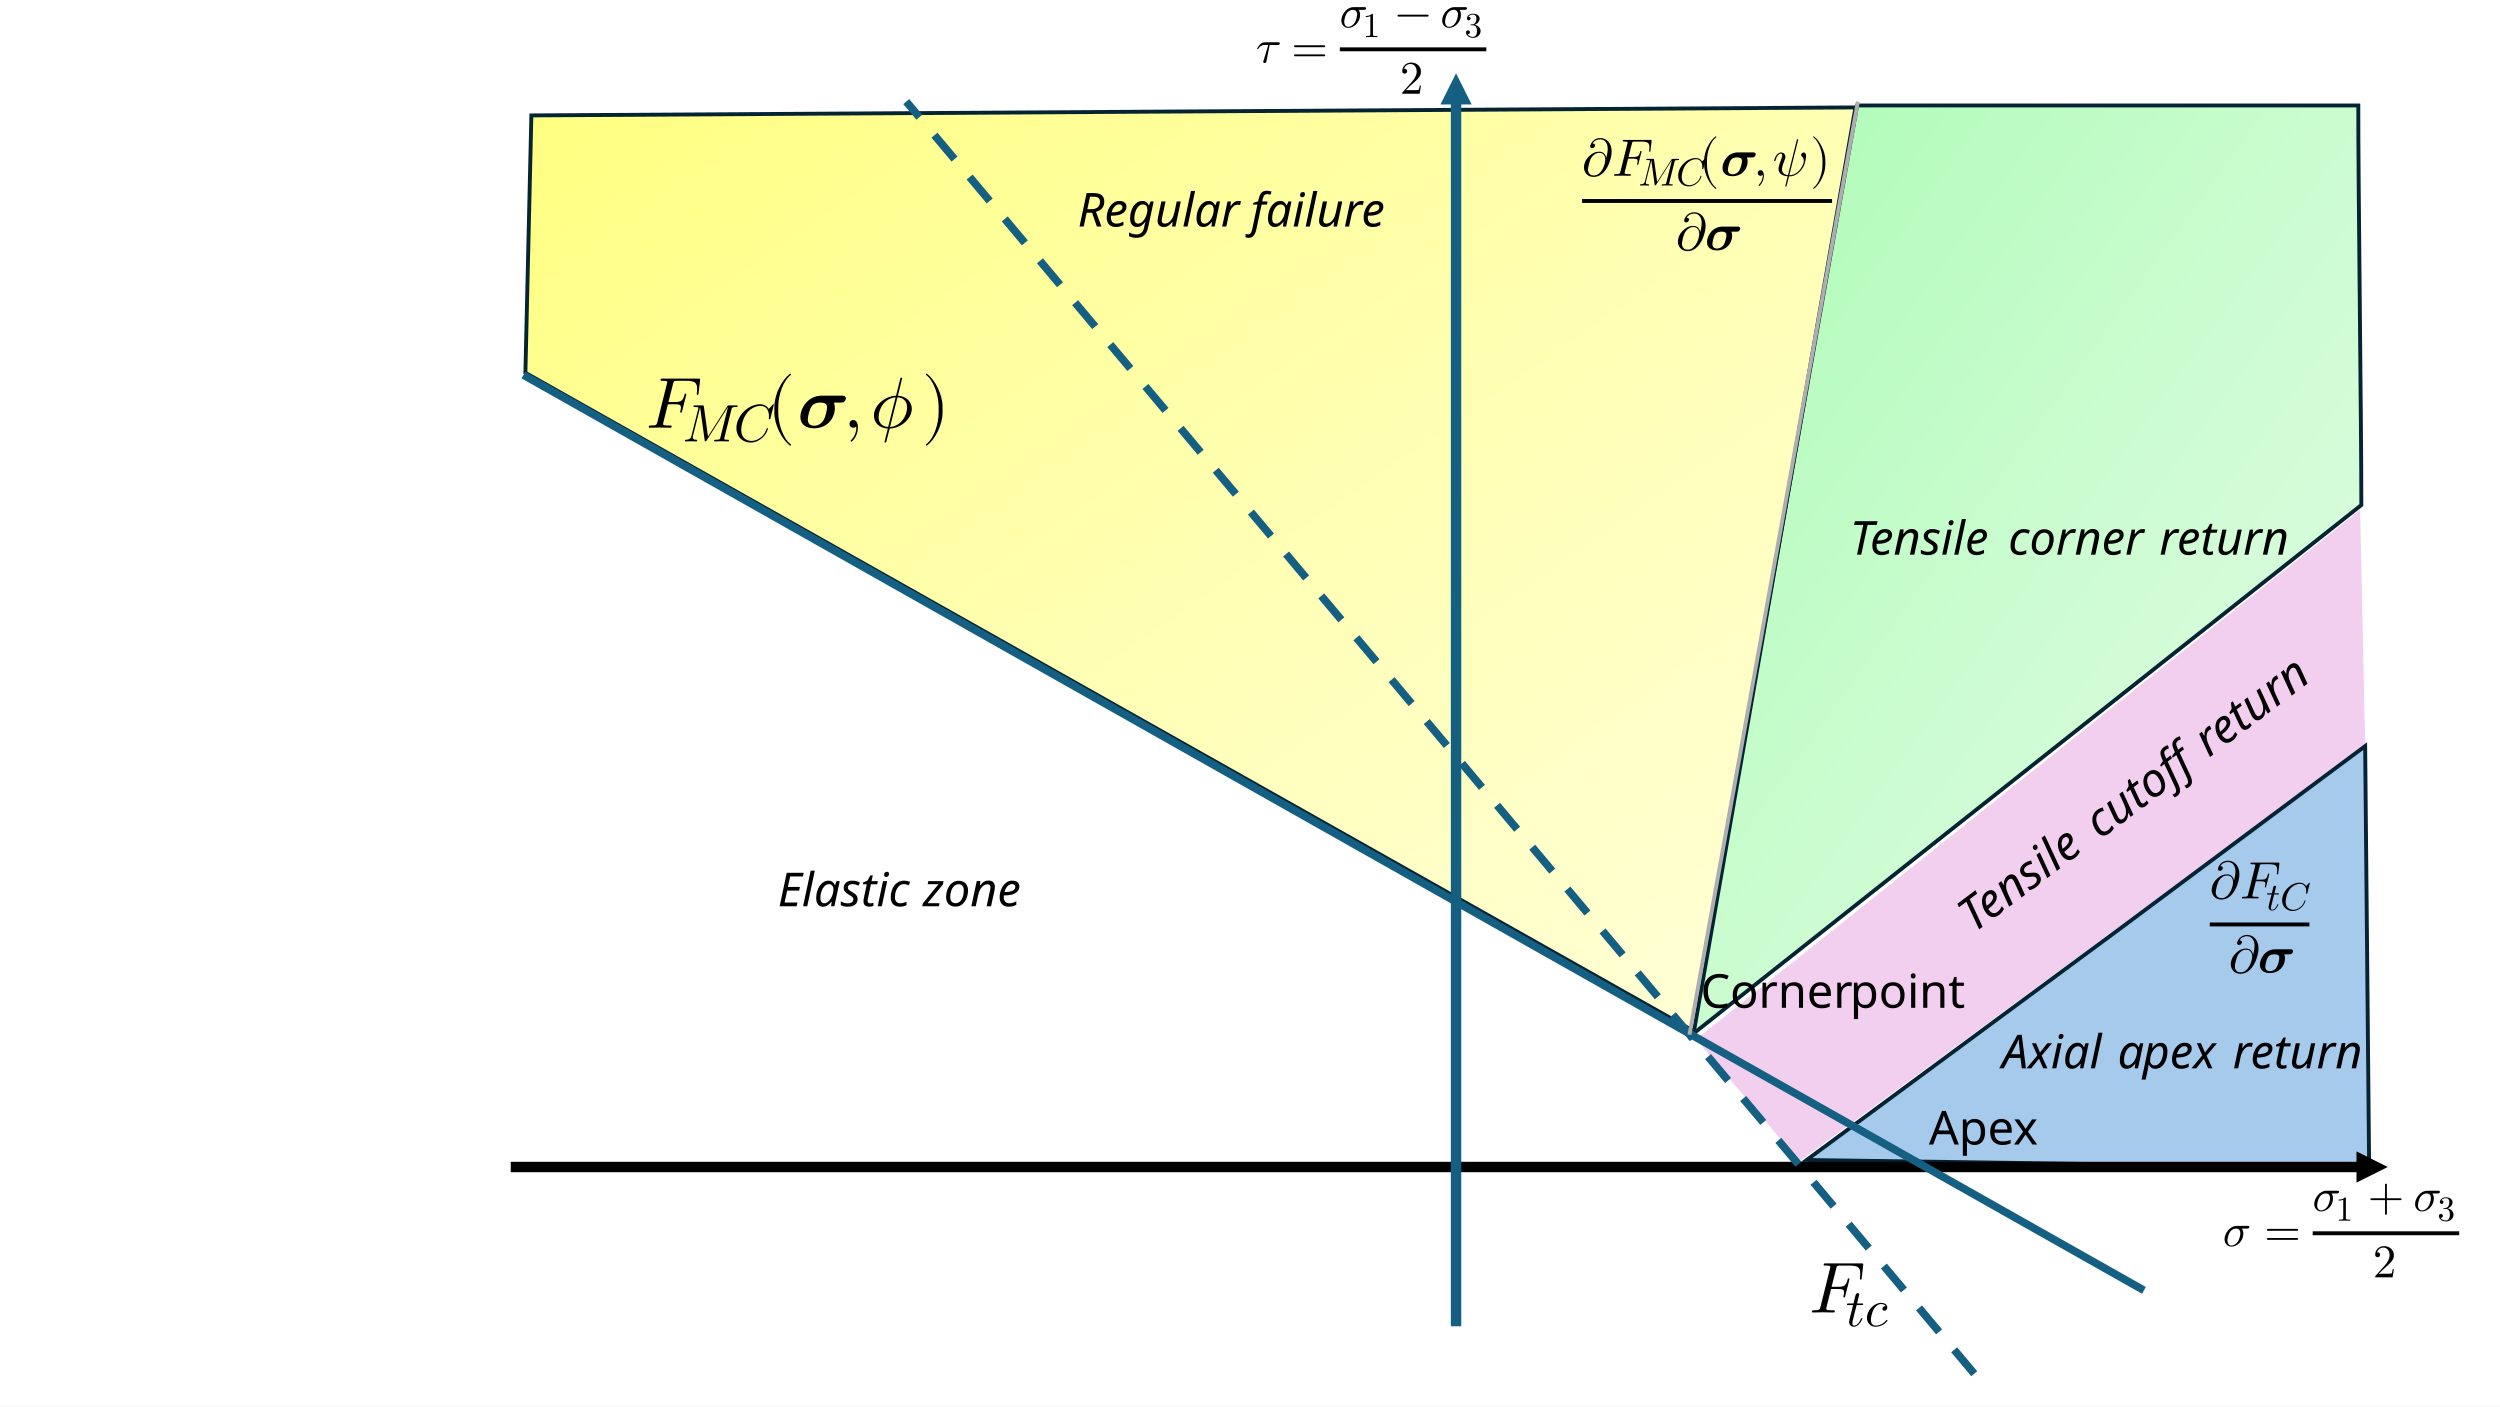
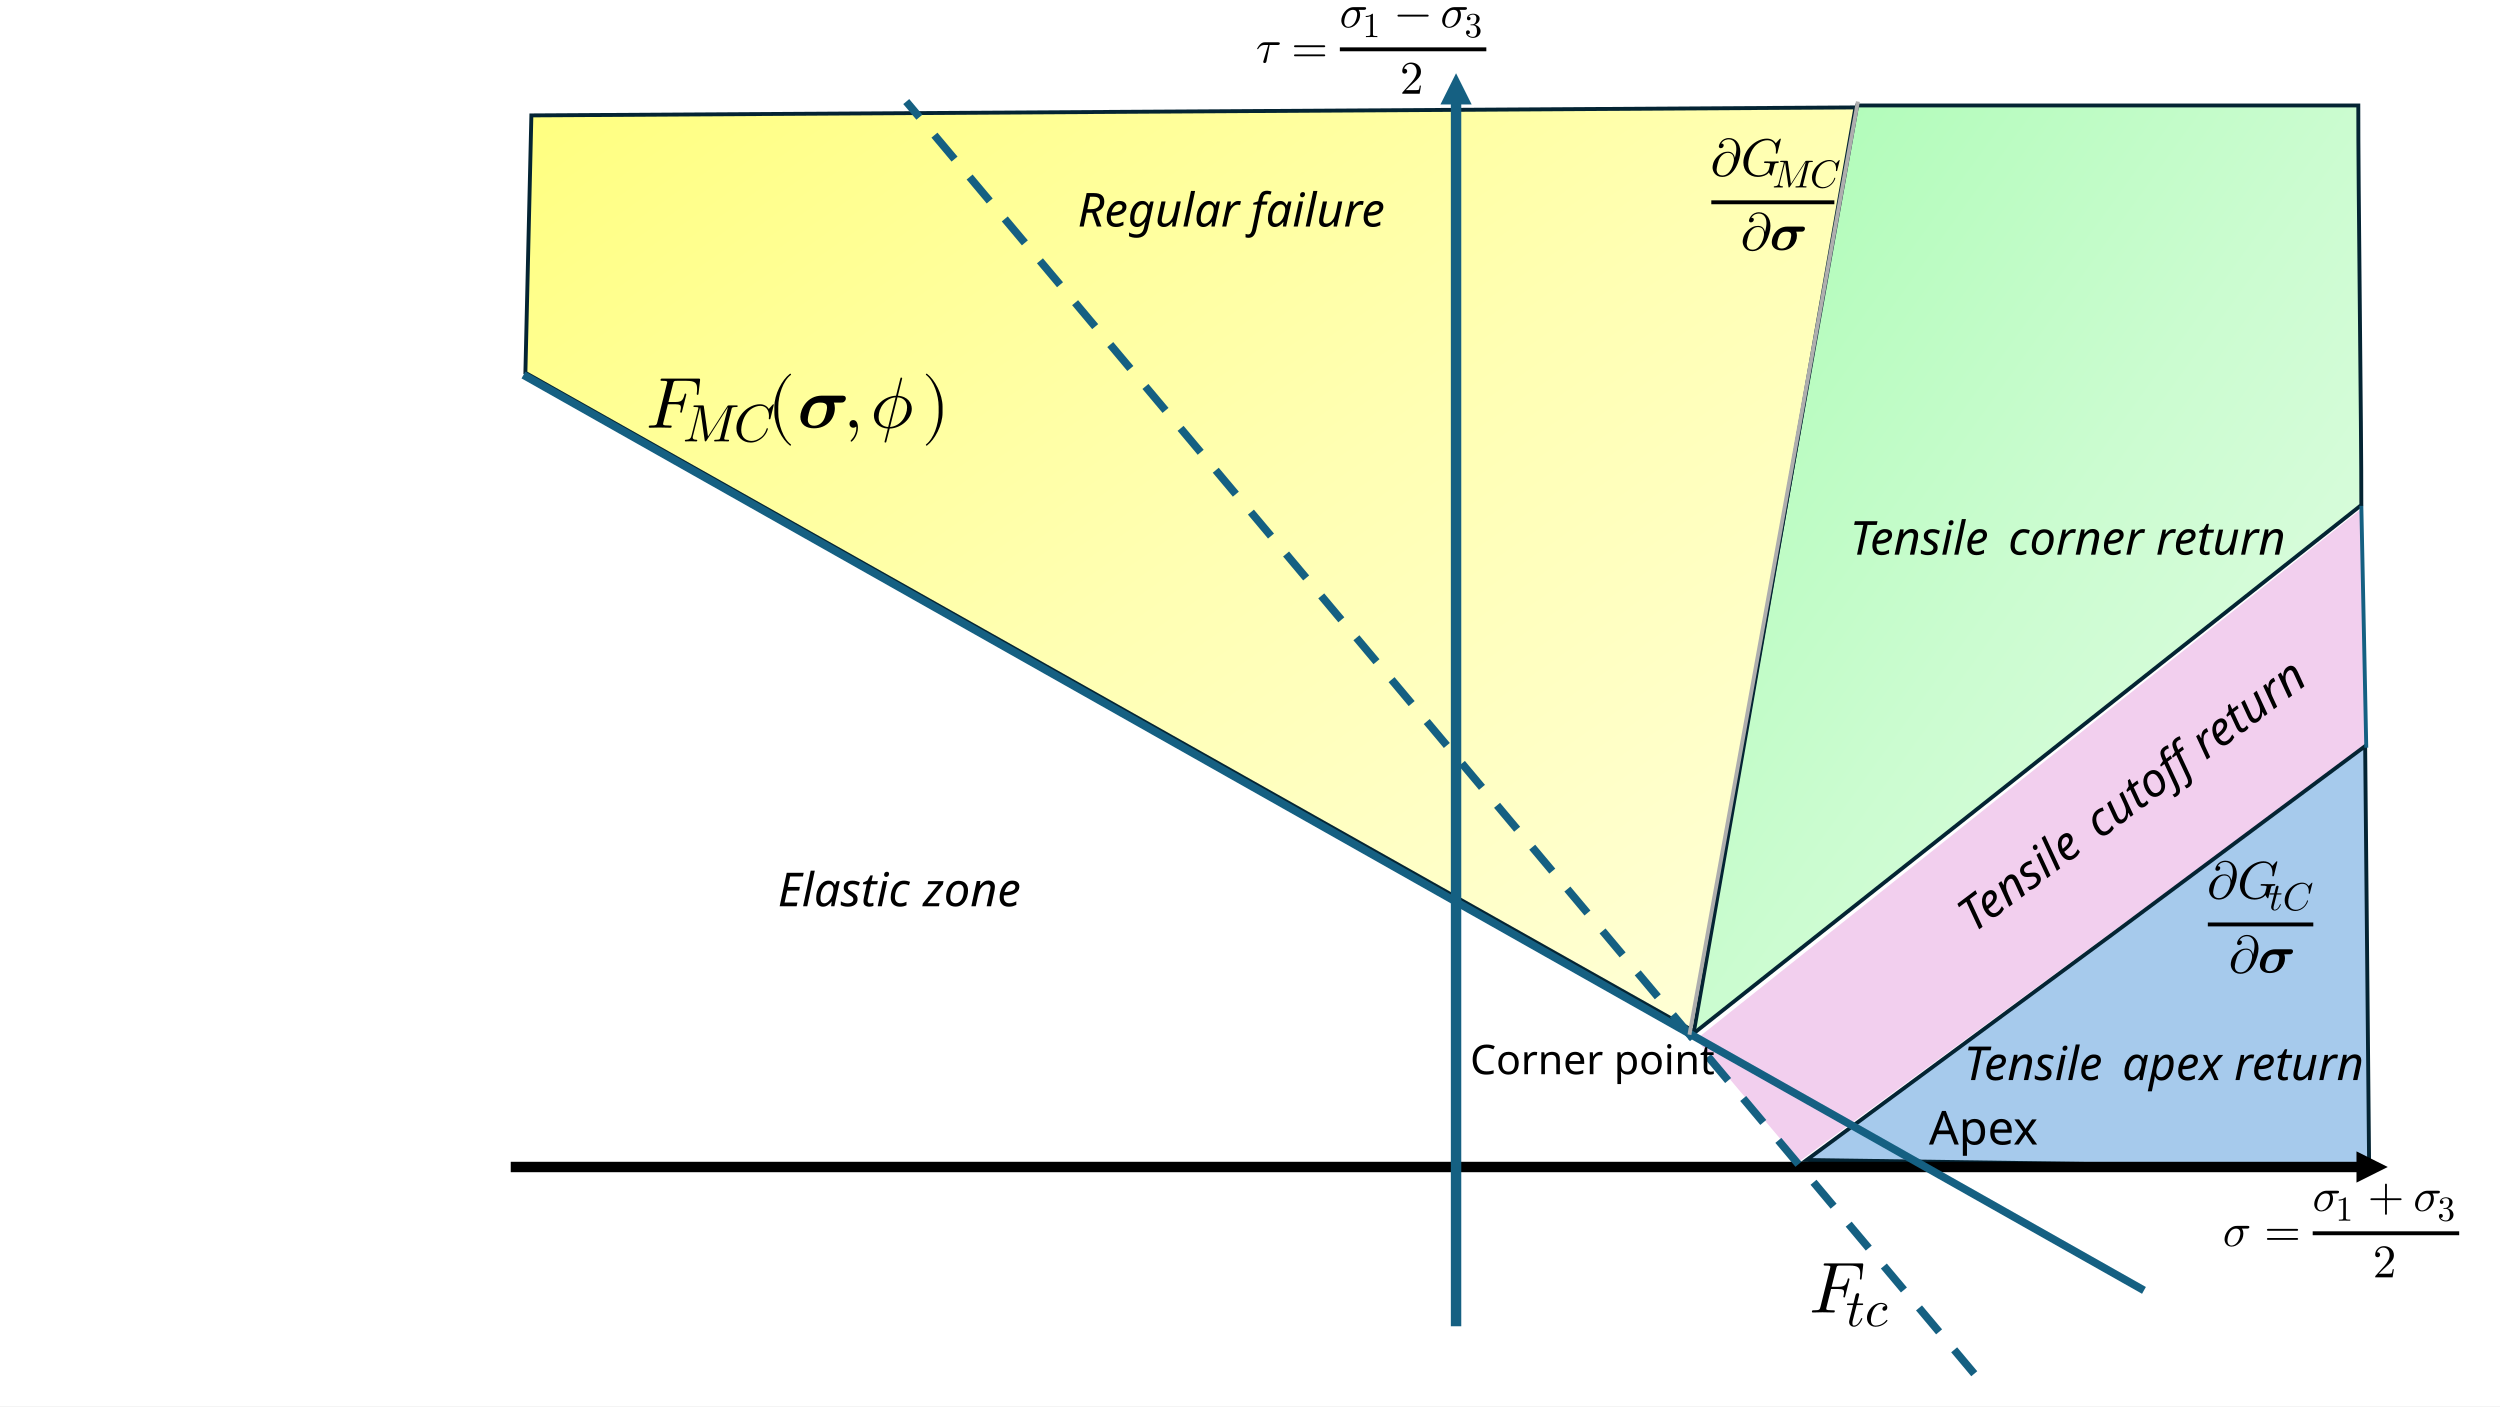
<svg xmlns="http://www.w3.org/2000/svg" width="1280" height="720" overflow="hidden">
  <defs>
    <clipPath id="clip0">
      <rect x="0" y="0" width="1280" height="720" />
    </clipPath>
    <linearGradient x1="811.73" y1="129.313" x2="1263.27" y2="454.687" gradientUnits="userSpaceOnUse" spreadMethod="reflect" id="fill1">
      <stop offset="0" stop-color="#ABFCB4" />
      <stop offset="0.5" stop-color="#CBFCD0" />
      <stop offset="1" stop-color="#E5FDE7" />
    </linearGradient>
    <linearGradient x1="387.883" y1="-27.572" x2="831.117" y2="610.572" gradientUnits="userSpaceOnUse" spreadMethod="reflect" id="fill2">
      <stop offset="0" stop-color="#FFFF80" />
      <stop offset="0.5" stop-color="#FFFFB3" />
      <stop offset="1" stop-color="#FFFFDA" />
    </linearGradient>
  </defs>
  <g clip-path="url(#clip0)">
    <rect x="0" y="0" width="1280" height="720" fill="#FFFFFF" />
    <path d="M867 531.979 1209.34 259 1212 382.596 921.1 596 867 531.979Z" stroke="#FFFFFF" stroke-width="2" stroke-miterlimit="8" fill="#F2CFEE" fill-rule="evenodd" />
    <path d="M1083.22 477.119 925 593.914 1213 598 1210.96 382 1083.22 477.119Z" stroke="#042433" stroke-width="2" stroke-miterlimit="8" fill="#A6CAEC" fill-rule="evenodd" />
    <path d="M950.85 54 866 530 1209 258.576C1209.07 221.797 1207.37 90.779 1207.45 54L950.85 54Z" stroke="#042433" stroke-width="2" stroke-miterlimit="8" fill="url(#fill1)" fill-rule="evenodd" />
    <path d="M269 190.872 867.3 528 950 55 272.063 59.086 269 190.872Z" stroke="#042433" stroke-width="2" stroke-miterlimit="8" fill="url(#fill2)" fill-rule="evenodd" />
    <path d="M261.5 594.833 1209.19 594.833 1209.19 600.167 261.5 600.167ZM1206.52 589.5 1222.52 597.5 1206.52 605.5Z" />
    <path d="M2.667-4.36388e-07 2.667 628.218-2.667 628.218-2.667 4.36388e-07ZM8 625.551 0 641.551-8 625.551Z" fill="#156082" transform="matrix(1 0 0 -1 745.5 679.051)" />
    <path d="M268 192 1097.71 660.68" stroke="#156082" stroke-width="4" stroke-miterlimit="8" fill="none" fill-rule="evenodd" />
    <path d="M1010.82 703.354 464 52" stroke="#156082" stroke-width="4" stroke-miterlimit="8" stroke-dasharray="16 12" fill="none" fill-rule="evenodd" />
    <path d="M0 0 86.239 477.761" stroke="#AEAEAE" stroke-width="2" stroke-miterlimit="8" fill="none" fill-rule="evenodd" transform="matrix(1 0 0 -1 865 529.761)" />
    <text font-family="Aptos,Aptos_MSFontService,sans-serif" font-weight="400" font-size="24" transform="translate(987.598 586)">Apex</text>
-     <text font-family="Aptos,Aptos_MSFontService,sans-serif" font-weight="400" font-size="24" transform="translate(870.669 516)">Corner</text>
-     <text font-family="Aptos,Aptos_MSFontService,sans-serif" font-weight="400" font-size="24" transform="translate(947.169 516)">point</text>
+     <text font-family="Aptos,Aptos_MSFontService,sans-serif" font-weight="400" font-size="21" transform="translate(752.724 550)">Corner point</text>
    <text font-family="Cambria Math,Cambria Math_MSFontService,sans-serif" font-weight="400" font-size="37" transform="translate(926.277 672)">𝐹</text>
    <text font-family="Cambria Math,Cambria Math_MSFontService,sans-serif" font-weight="400" font-size="27" transform="translate(945.03 679)">𝑡𝑐</text>
    <text font-family="Cambria Math,Cambria Math_MSFontService,sans-serif" font-weight="400" font-size="37" transform="translate(330.749 219)">𝐹</text>
    <text font-family="Cambria Math,Cambria Math_MSFontService,sans-serif" font-weight="400" font-size="27" transform="translate(349.502 226)">𝑀𝐶</text>
    <text font-family="Cambria Math,Cambria Math_MSFontService,sans-serif" font-weight="400" font-size="37" transform="translate(392.742 219)">(</text>
    <text font-family="Cambria Math,Cambria Math_MSFontService,sans-serif" font-weight="400" font-size="37" transform="translate(408.242 219)">𝝈</text>
    <text font-family="Cambria Math,Cambria Math_MSFontService,sans-serif" font-weight="400" font-size="37" transform="translate(431.742 219)">,</text>
    <text font-family="Cambria Math,Cambria Math_MSFontService,sans-serif" font-weight="400" font-size="37" transform="translate(445.629 219)">𝜙</text>
    <text font-family="Cambria Math,Cambria Math_MSFontService,sans-serif" font-weight="400" font-size="37" transform="translate(471.929 219)">)</text>
-     <text font-family="Cambria Math,Cambria Math_MSFontService,sans-serif" font-weight="400" font-size="27" transform="translate(809.893 90)">𝜕</text>
-     <text font-family="Cambria Math,Cambria Math_MSFontService,sans-serif" font-weight="400" font-size="27" transform="translate(825.406 90)">𝐹</text>
-     <text font-family="Cambria Math,Cambria Math_MSFontService,sans-serif" font-weight="400" font-size="20" transform="translate(838.826 95)">𝑀𝐶</text>
-     <text font-family="Cambria Math,Cambria Math_MSFontService,sans-serif" font-weight="400" font-size="27" transform="translate(869.786 90)">(</text>
-     <text font-family="Cambria Math,Cambria Math_MSFontService,sans-serif" font-weight="400" font-size="27" transform="translate(880.786 90)">𝝈</text>
-     <text font-family="Cambria Math,Cambria Math_MSFontService,sans-serif" font-weight="400" font-size="27" transform="translate(897.62 90)">,</text>
-     <text font-family="Cambria Math,Cambria Math_MSFontService,sans-serif" font-weight="400" font-size="27" transform="translate(907.566 90)">𝜓</text>
-     <text font-family="Cambria Math,Cambria Math_MSFontService,sans-serif" font-weight="400" font-size="27" transform="translate(926.793 90)">)</text>
-     <text font-family="Cambria Math,Cambria Math_MSFontService,sans-serif" font-weight="400" font-size="27" transform="translate(858.006 128)">𝜕</text>
-     <text font-family="Cambria Math,Cambria Math_MSFontService,sans-serif" font-weight="400" font-size="27" transform="translate(872.84 128)">𝝈</text>
-     <path d="M810.013 101.9 842.013 101.9 874.013 101.9 906.013 101.9 938.013 101.9 938.013 103.9 906.013 103.9 874.013 103.9 842.013 103.9 810.013 103.9Z" fill-rule="evenodd" />
-     <text font-family="Cambria Math,Cambria Math_MSFontService,sans-serif" font-weight="400" font-size="27" transform="translate(1131.3 460)">𝜕</text>
-     <text font-family="Cambria Math,Cambria Math_MSFontService,sans-serif" font-weight="400" font-size="27" transform="translate(1146.81 460)">𝐹</text>
-     <text font-family="Cambria Math,Cambria Math_MSFontService,sans-serif" font-weight="400" font-size="20" transform="translate(1160.23 466)">𝑡𝐶</text>
-     <text font-family="Cambria Math,Cambria Math_MSFontService,sans-serif" font-weight="400" font-size="27" transform="translate(1141.08 498)">𝜕</text>
-     <text font-family="Cambria Math,Cambria Math_MSFontService,sans-serif" font-weight="400" font-size="27" transform="translate(1155.91 498)">𝝈</text>
-     <path d="M1131.41 472.317 1148.41 472.317 1165.41 472.317 1182.41 472.317 1182.41 474.317 1165.41 474.317 1148.41 474.317 1131.41 474.317Z" fill-rule="evenodd" />
+     <text font-family="Cambria Math,Cambria Math_MSFontService,sans-serif" font-weight="400" font-size="27" transform="translate(875.753 90)">𝜕</text>
+     <text font-family="Cambria Math,Cambria Math_MSFontService,sans-serif" font-weight="400" font-size="27" transform="translate(891.266 90)">𝐺</text>
+     <text font-family="Cambria Math,Cambria Math_MSFontService,sans-serif" font-weight="400" font-size="20" transform="translate(907.32 96)">𝑀𝐶</text>
+     <text font-family="Cambria Math,Cambria Math_MSFontService,sans-serif" font-weight="400" font-size="27" transform="translate(891.18 128)">𝜕</text>
+     <text font-family="Cambria Math,Cambria Math_MSFontService,sans-serif" font-weight="400" font-size="27" transform="translate(906.013 128)">𝝈</text>
+     <path d="M876.186 102.572 907.686 102.572 939.186 102.572 939.186 104.572 907.686 104.572 876.186 104.572Z" fill-rule="evenodd" />
+     <text font-family="Cambria Math,Cambria Math_MSFontService,sans-serif" font-weight="400" font-size="27" transform="translate(1129.98 460)">𝜕</text>
+     <text font-family="Cambria Math,Cambria Math_MSFontService,sans-serif" font-weight="400" font-size="27" transform="translate(1145.49 460)">𝐺</text>
+     <text font-family="Cambria Math,Cambria Math_MSFontService,sans-serif" font-weight="400" font-size="20" transform="translate(1161.54 466)">𝑡𝐶</text>
+     <text font-family="Cambria Math,Cambria Math_MSFontService,sans-serif" font-weight="400" font-size="27" transform="translate(1141.07 498)">𝜕</text>
+     <text font-family="Cambria Math,Cambria Math_MSFontService,sans-serif" font-weight="400" font-size="27" transform="translate(1155.9 498)">𝝈</text>
+     <path d="M1130.41 472.317 1148.41 472.317 1166.41 472.317 1184.41 472.317 1184.41 474.317 1166.41 474.317 1148.41 474.317 1130.41 474.317Z" fill-rule="evenodd" />
    <text font-family="Aptos,Aptos_MSFontService,sans-serif" font-style="italic" font-weight="400" font-size="24" transform="translate(551.738 116)">Regular</text>
    <text font-family="Aptos,Aptos_MSFontService,sans-serif" font-style="italic" font-weight="400" font-size="24" transform="translate(640.405 116)">failure</text>
    <text font-family="Aptos,Aptos_MSFontService,sans-serif" font-style="italic" font-weight="400" font-size="24" transform="translate(947.146 284)">Tensile</text>
-     <text font-family="Aptos,Aptos_MSFontService,sans-serif" font-style="italic" font-weight="400" font-size="24" transform="translate(1028.23 284)">corner</text>
-     <text font-family="Aptos,Aptos_MSFontService,sans-serif" font-style="italic" font-weight="400" font-size="24" transform="translate(1105.56 284)">return</text>
-     <text font-family="Aptos,Aptos_MSFontService,sans-serif" font-style="italic" font-weight="400" font-size="24" transform="translate(1024.95 547)">Axial</text>
-     <text font-family="Aptos,Aptos_MSFontService,sans-serif" font-style="italic" font-weight="400" font-size="24" transform="translate(1084.19 547)">a</text>
-     <text font-family="Aptos,Aptos_MSFontService,sans-serif" font-style="italic" font-weight="400" font-size="24" transform="translate(1097.02 547)">pex</text>
-     <text font-family="Aptos,Aptos_MSFontService,sans-serif" font-style="italic" font-weight="400" font-size="24" transform="translate(1143.16 547)">return</text>
+     <text font-family="Aptos,Aptos_MSFontService,sans-serif" font-style="italic" font-weight="400" font-size="24" transform="translate(1028.23 284)">corner return</text>
+     <text font-family="Aptos,Aptos_MSFontService,sans-serif" font-style="italic" font-weight="400" font-size="24" transform="translate(1005.47 553)">Tensile</text>
+     <text font-family="Aptos,Aptos_MSFontService,sans-serif" font-style="italic" font-weight="400" font-size="24" transform="translate(1086.55 553)">apex return</text>
    <text font-family="Cambria Math,Cambria Math_MSFontService,sans-serif" font-weight="400" font-size="24" transform="translate(643 32)">𝜏</text>
    <text font-family="Cambria Math,Cambria Math_MSFontService,sans-serif" font-weight="400" font-size="24" transform="translate(661.18 32)">=</text>
    <text font-family="Cambria Math,Cambria Math_MSFontService,sans-serif" font-weight="400" font-size="24" transform="translate(685.847 14)">𝜎</text>
    <text font-family="Cambria Math,Cambria Math_MSFontService,sans-serif" font-weight="400" font-size="18" transform="translate(697.653 19)">1</text>
    <text font-family="Cambria Math,Cambria Math_MSFontService,sans-serif" font-weight="400" font-size="24" transform="translate(714.147 14)">−</text>
    <text font-family="Cambria Math,Cambria Math_MSFontService,sans-serif" font-weight="400" font-size="24" transform="translate(737.48 14)">𝜎</text>
    <text font-family="Cambria Math,Cambria Math_MSFontService,sans-serif" font-weight="400" font-size="18" transform="translate(749.84 19)">3</text>
    <text font-family="Cambria Math,Cambria Math_MSFontService,sans-serif" font-weight="400" font-size="24" transform="translate(716.753 48)">2</text>
    <path d="M686 24.253 711 24.253 736 24.253 761 24.253 761 26.253 736 26.253 711 26.253 686 26.253Z" fill-rule="evenodd" />
    <text font-family="Cambria Math,Cambria Math_MSFontService,sans-serif" font-weight="400" font-size="24" transform="translate(1138.06 638)">𝜎</text>
    <text font-family="Cambria Math,Cambria Math_MSFontService,sans-serif" font-weight="400" font-size="24" transform="translate(1159.31 638)">=</text>
    <text font-family="Cambria Math,Cambria Math_MSFontService,sans-serif" font-weight="400" font-size="24" transform="translate(1183.98 620)">𝜎</text>
    <text font-family="Cambria Math,Cambria Math_MSFontService,sans-serif" font-weight="400" font-size="18" transform="translate(1195.79 625)">1</text>
    <text font-family="Cambria Math,Cambria Math_MSFontService,sans-serif" font-weight="400" font-size="24" transform="translate(1212.28 620)">+</text>
    <text font-family="Cambria Math,Cambria Math_MSFontService,sans-serif" font-weight="400" font-size="24" transform="translate(1235.61 620)">𝜎</text>
    <text font-family="Cambria Math,Cambria Math_MSFontService,sans-serif" font-weight="400" font-size="18" transform="translate(1247.97 625)">3</text>
    <text font-family="Cambria Math,Cambria Math_MSFontService,sans-serif" font-weight="400" font-size="24" transform="translate(1214.89 654)">2</text>
    <path d="M1184.1 630.432 1209.1 630.432 1234.1 630.432 1259.1 630.432 1259.1 632.432 1234.1 632.432 1209.1 632.432 1184.1 632.432Z" fill-rule="evenodd" />
    <text font-family="Aptos,Aptos_MSFontService,sans-serif" font-style="italic" font-weight="400" font-size="24" transform="translate(398.206 464)">Elastic</text>
    <text font-family="Aptos,Aptos_MSFontService,sans-serif" font-style="italic" font-weight="400" font-size="24" transform="translate(472.566 464)">zone</text>
    <text font-family="Aptos,Aptos_MSFontService,sans-serif" font-style="italic" font-weight="400" font-size="24" transform="matrix(0.799432 -0.600757 0.600757 0.799432 1010.43 478)">Tensile</text>
-     <text font-family="Aptos,Aptos_MSFontService,sans-serif" font-style="italic" font-weight="400" font-size="24" transform="matrix(0.799432 -0.600757 0.600757 0.799432 1075.24 430)">cutoff</text>
-     <text font-family="Aptos,Aptos_MSFontService,sans-serif" font-style="italic" font-weight="400" font-size="24" transform="matrix(0.799432 -0.600757 0.600757 0.799432 1130.97 388)">return</text>
+     <text font-family="Aptos,Aptos_MSFontService,sans-serif" font-style="italic" font-weight="400" font-size="24" transform="matrix(0.799432 -0.600757 0.600757 0.799432 1075.24 430)">cutoff return</text>
+     <path d="M1209 259 1211.53 382.82" stroke="#156082" stroke-width="2" stroke-miterlimit="8" fill="none" fill-rule="evenodd" />
  </g>
</svg>
